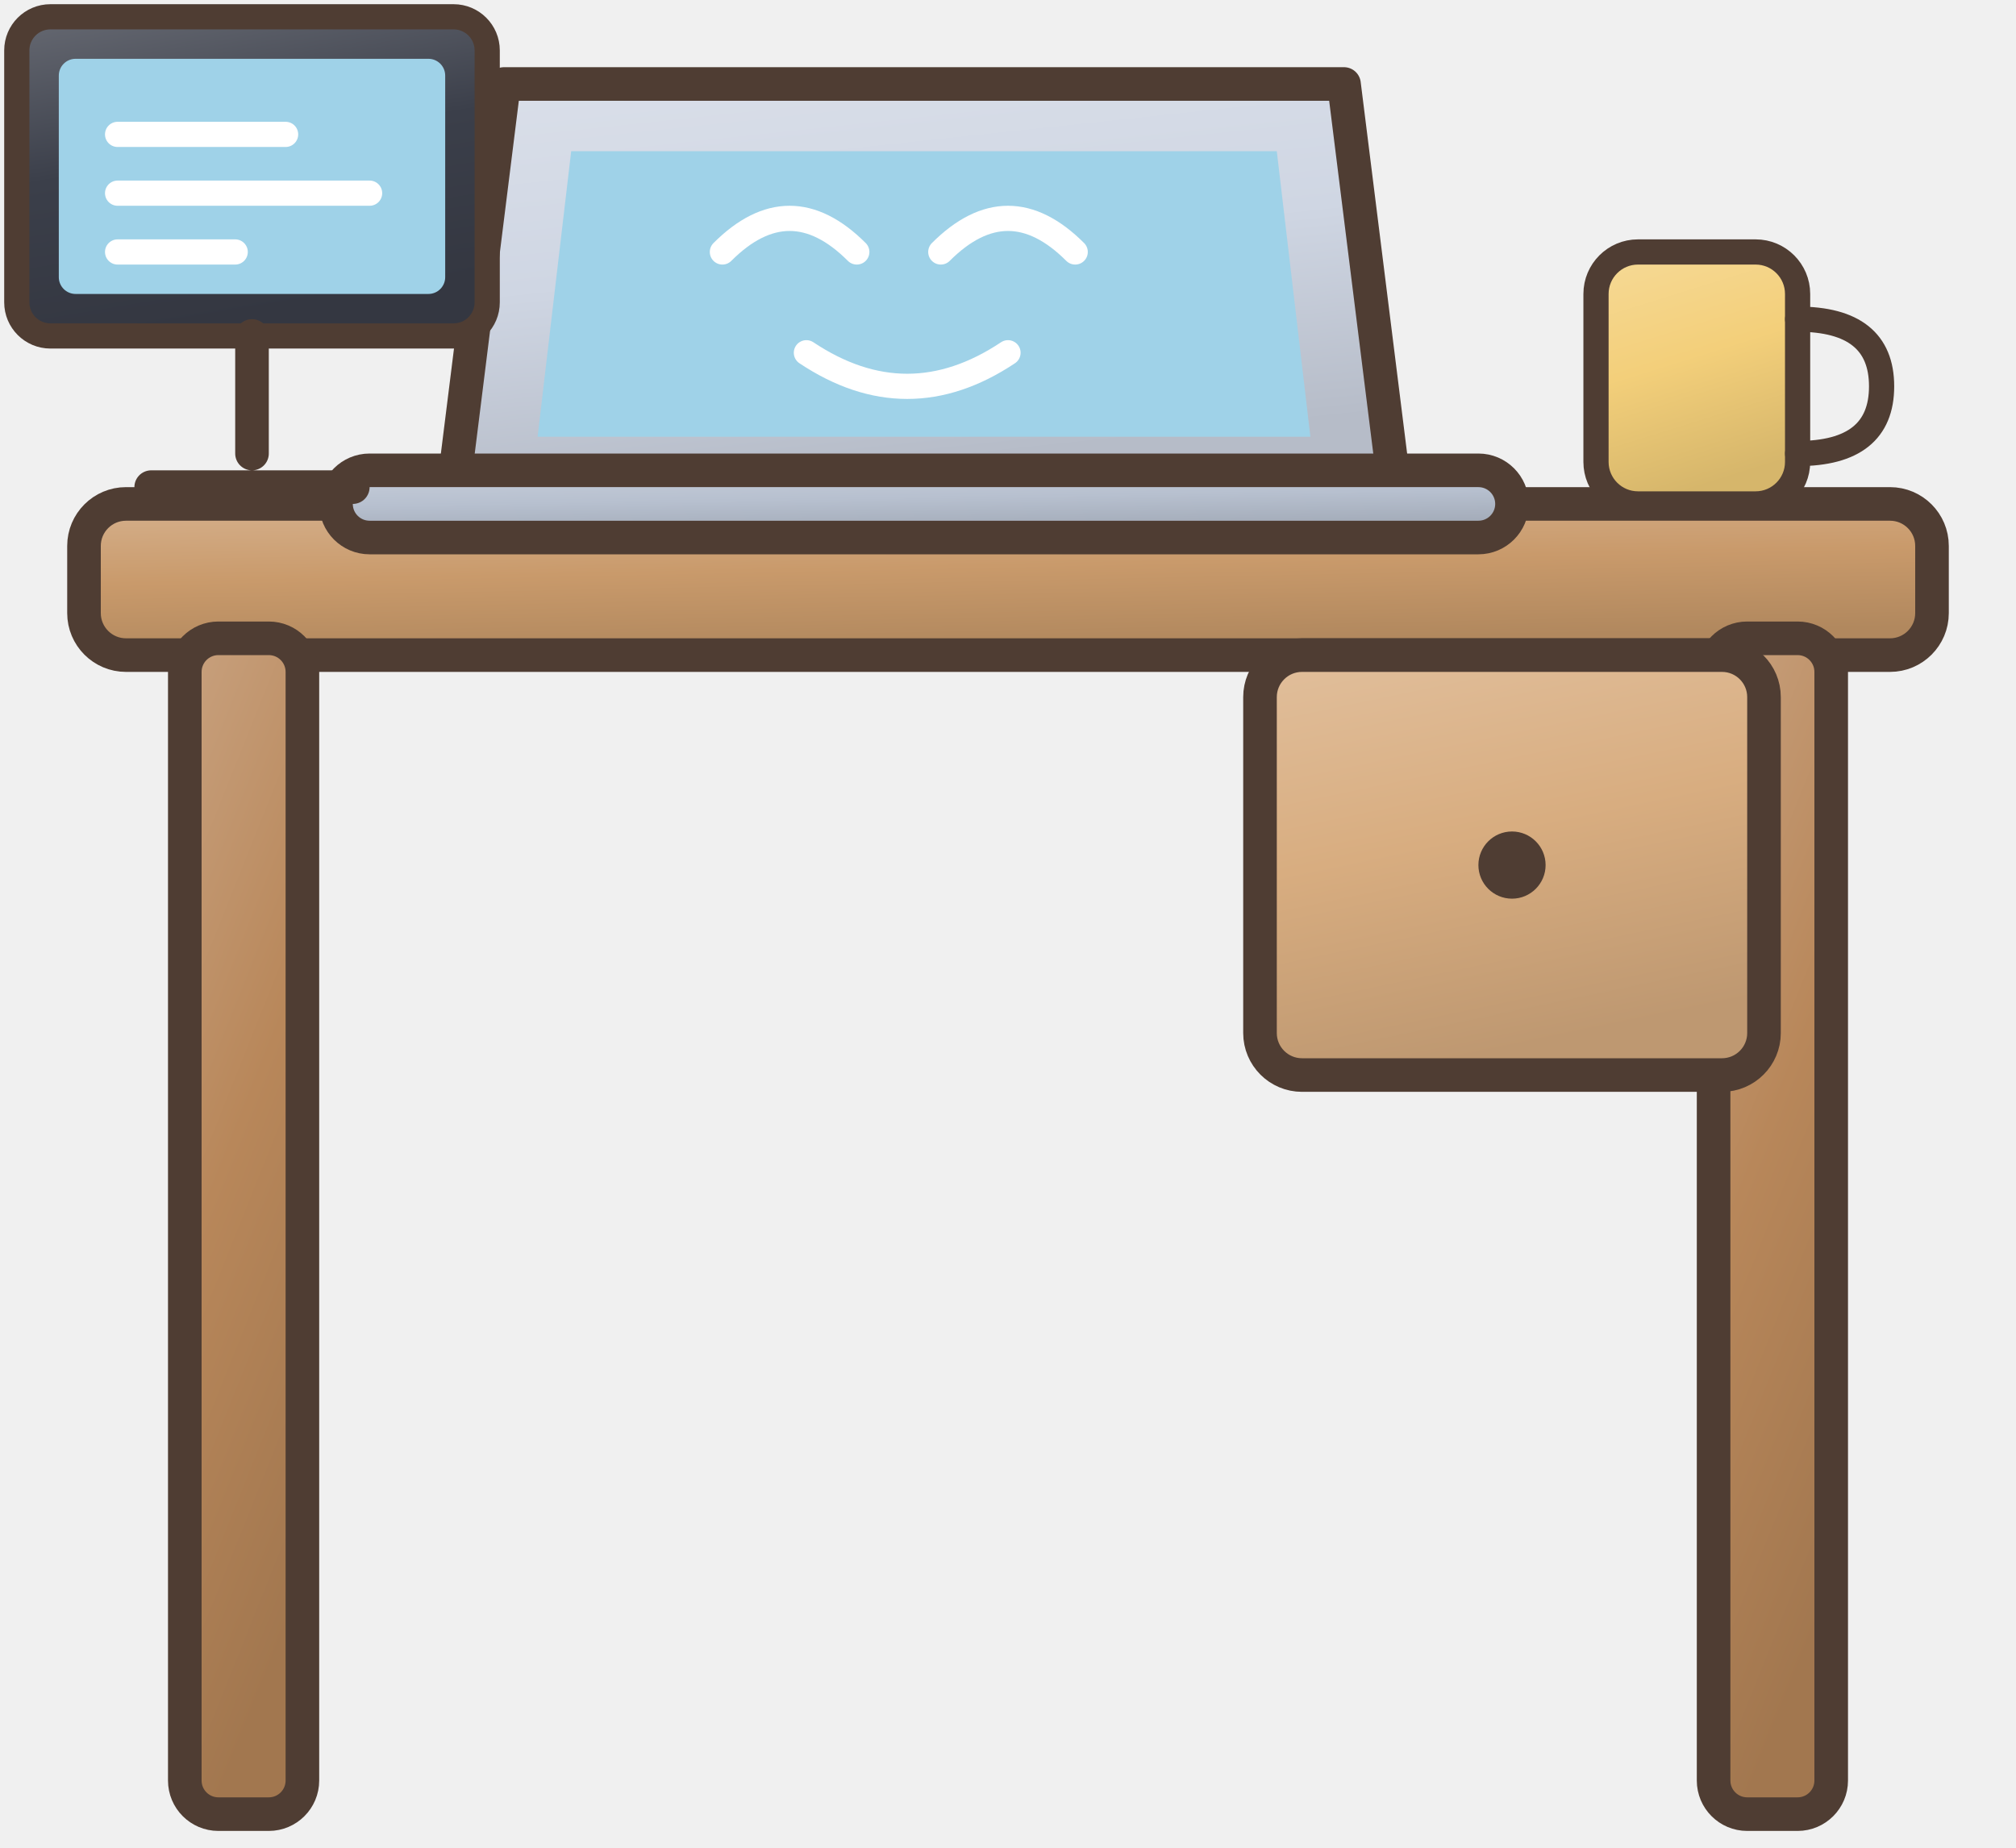
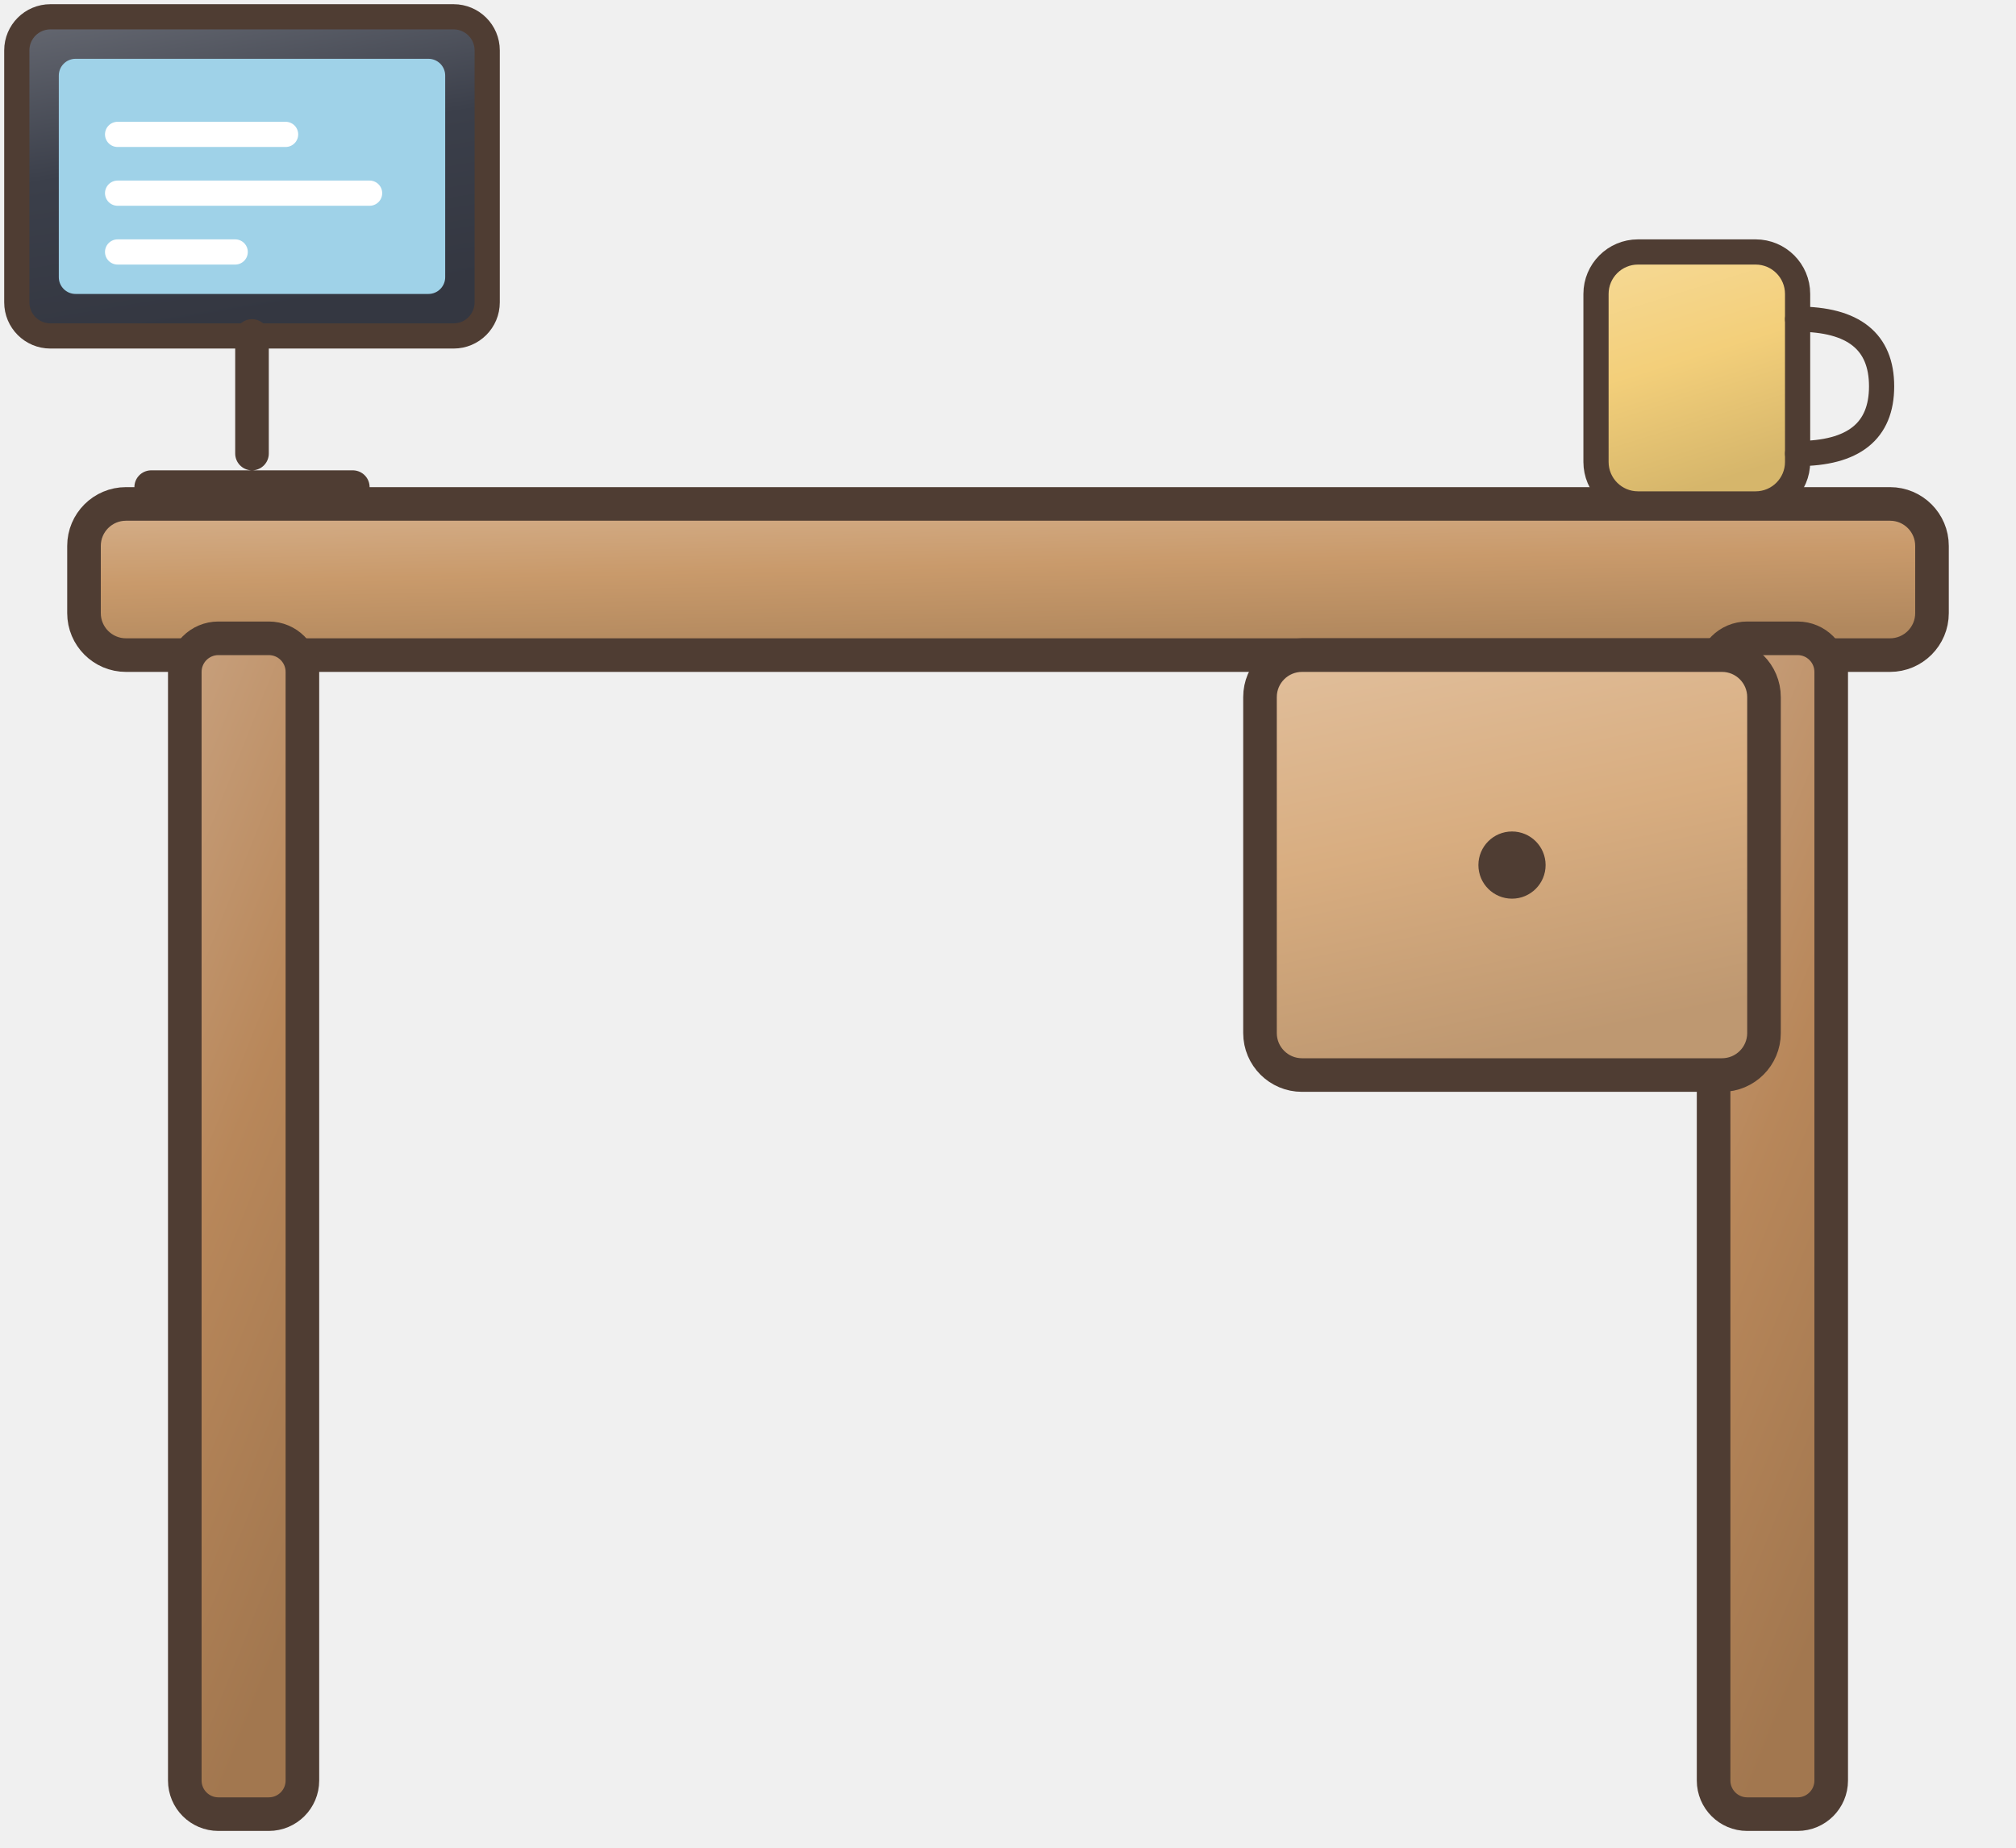
<svg xmlns="http://www.w3.org/2000/svg" width="240" height="220" viewBox="0 0 240 220">
  <defs>
    <linearGradient id="sc99a6b" x1="0" y1="0" x2="0.25" y2="1">
      <stop offset="0" stop-color="#d5b08c" />
      <stop offset="0.5" stop-color="#c99a6b" />
      <stop offset="1" stop-color="#b1885e" />
    </linearGradient>
    <linearGradient id="sb8875a" x1="0" y1="0" x2="0.25" y2="1">
      <stop offset="0" stop-color="#c8a17e" />
      <stop offset="0.5" stop-color="#b8875a" />
      <stop offset="1" stop-color="#a2774f" />
    </linearGradient>
    <linearGradient id="sd8ad80" x1="0" y1="0" x2="0.25" y2="1">
      <stop offset="0" stop-color="#e1bf9c" />
      <stop offset="0.5" stop-color="#d8ad80" />
      <stop offset="1" stop-color="#be9871" />
    </linearGradient>
-     <linearGradient id="scfd6e3" x1="0" y1="0" x2="0.25" y2="1">
-       <stop offset="0" stop-color="#dadfe9" />
-       <stop offset="0.5" stop-color="#cfd6e3" />
-       <stop offset="1" stop-color="#b6bcc8" />
-     </linearGradient>
-     <linearGradient id="sb7c0cf" x1="0" y1="0" x2="0.25" y2="1">
-       <stop offset="0" stop-color="#c7ceda" />
-       <stop offset="0.5" stop-color="#b7c0cf" />
-       <stop offset="1" stop-color="#a1a9b6" />
-     </linearGradient>
    <linearGradient id="sf3cf7a" x1="0" y1="0" x2="0.25" y2="1">
      <stop offset="0" stop-color="#f6da97" />
      <stop offset="0.5" stop-color="#f3cf7a" />
      <stop offset="1" stop-color="#d6b66b" />
    </linearGradient>
    <linearGradient id="s3b3f4a" x1="0" y1="0" x2="0.25" y2="1">
      <stop offset="0" stop-color="#666972" />
      <stop offset="0.5" stop-color="#3b3f4a" />
      <stop offset="1" stop-color="#343741" />
    </linearGradient>
  </defs>
  <rect x="10" y="60" width="220" height="18" rx="5" fill="url(#sc99a6b)" stroke="#4f3d33" stroke-width="4" stroke-linejoin="round" stroke-linecap="round" />
  <rect x="22" y="76" width="14" height="140" rx="4" fill="url(#sb8875a)" stroke="#4f3d33" stroke-width="4" stroke-linejoin="round" stroke-linecap="round" />
  <rect x="204" y="76" width="14" height="140" rx="4" fill="url(#sb8875a)" stroke="#4f3d33" stroke-width="4" stroke-linejoin="round" stroke-linecap="round" />
  <rect x="150" y="78" width="60" height="50" rx="5" fill="url(#sd8ad80)" stroke="#4f3d33" stroke-width="4" stroke-linejoin="round" stroke-linecap="round" />
  <circle cx="180" cy="103" r="4" fill="#4f3d33" />
-   <path d="M60,10 h100 l6,48 h-112z" fill="url(#scfd6e3)" stroke="#4f3d33" stroke-width="4" stroke-linejoin="round" stroke-linecap="round" />
-   <path d="M68,18 h84 l4,34 h-92z" fill="#9fd2e8" />
-   <path d="M86,30 q8,-8 16,0 M112,30 q8,-8 16,0 M96,42 q12,8 24,0" fill="none" stroke="#fff" stroke-width="3" stroke-linecap="round" />
-   <rect x="40" y="56" width="140" height="8" rx="4" fill="url(#sb7c0cf)" stroke="#4f3d33" stroke-width="4" stroke-linejoin="round" stroke-linecap="round" />
  <rect x="190" y="30" width="24" height="30" rx="5" fill="url(#sf3cf7a)" stroke="#4f3d33" stroke-width="3" stroke-linejoin="round" stroke-linecap="round" />
  <path d="M214,38 q10,0 10,8 q0,8 -10,8" fill="none" stroke="#4f3d33" stroke-width="3" stroke-linejoin="round" stroke-linecap="round" />
  <rect x="2" y="2" width="56" height="38" rx="4" fill="url(#s3b3f4a)" stroke="#4f3d33" stroke-width="3" stroke-linejoin="round" stroke-linecap="round" />
  <rect x="7" y="7" width="46" height="28" rx="2" fill="#9fd2e8" />
  <path d="M14,16 h20 M14,23 h30 M14,30 h14" stroke="#fff" stroke-width="3" stroke-linecap="round" />
  <path d="M30,40 v14 M18,58 h24" stroke="#4f3d33" stroke-width="4" stroke-linejoin="round" stroke-linecap="round" />
</svg>
